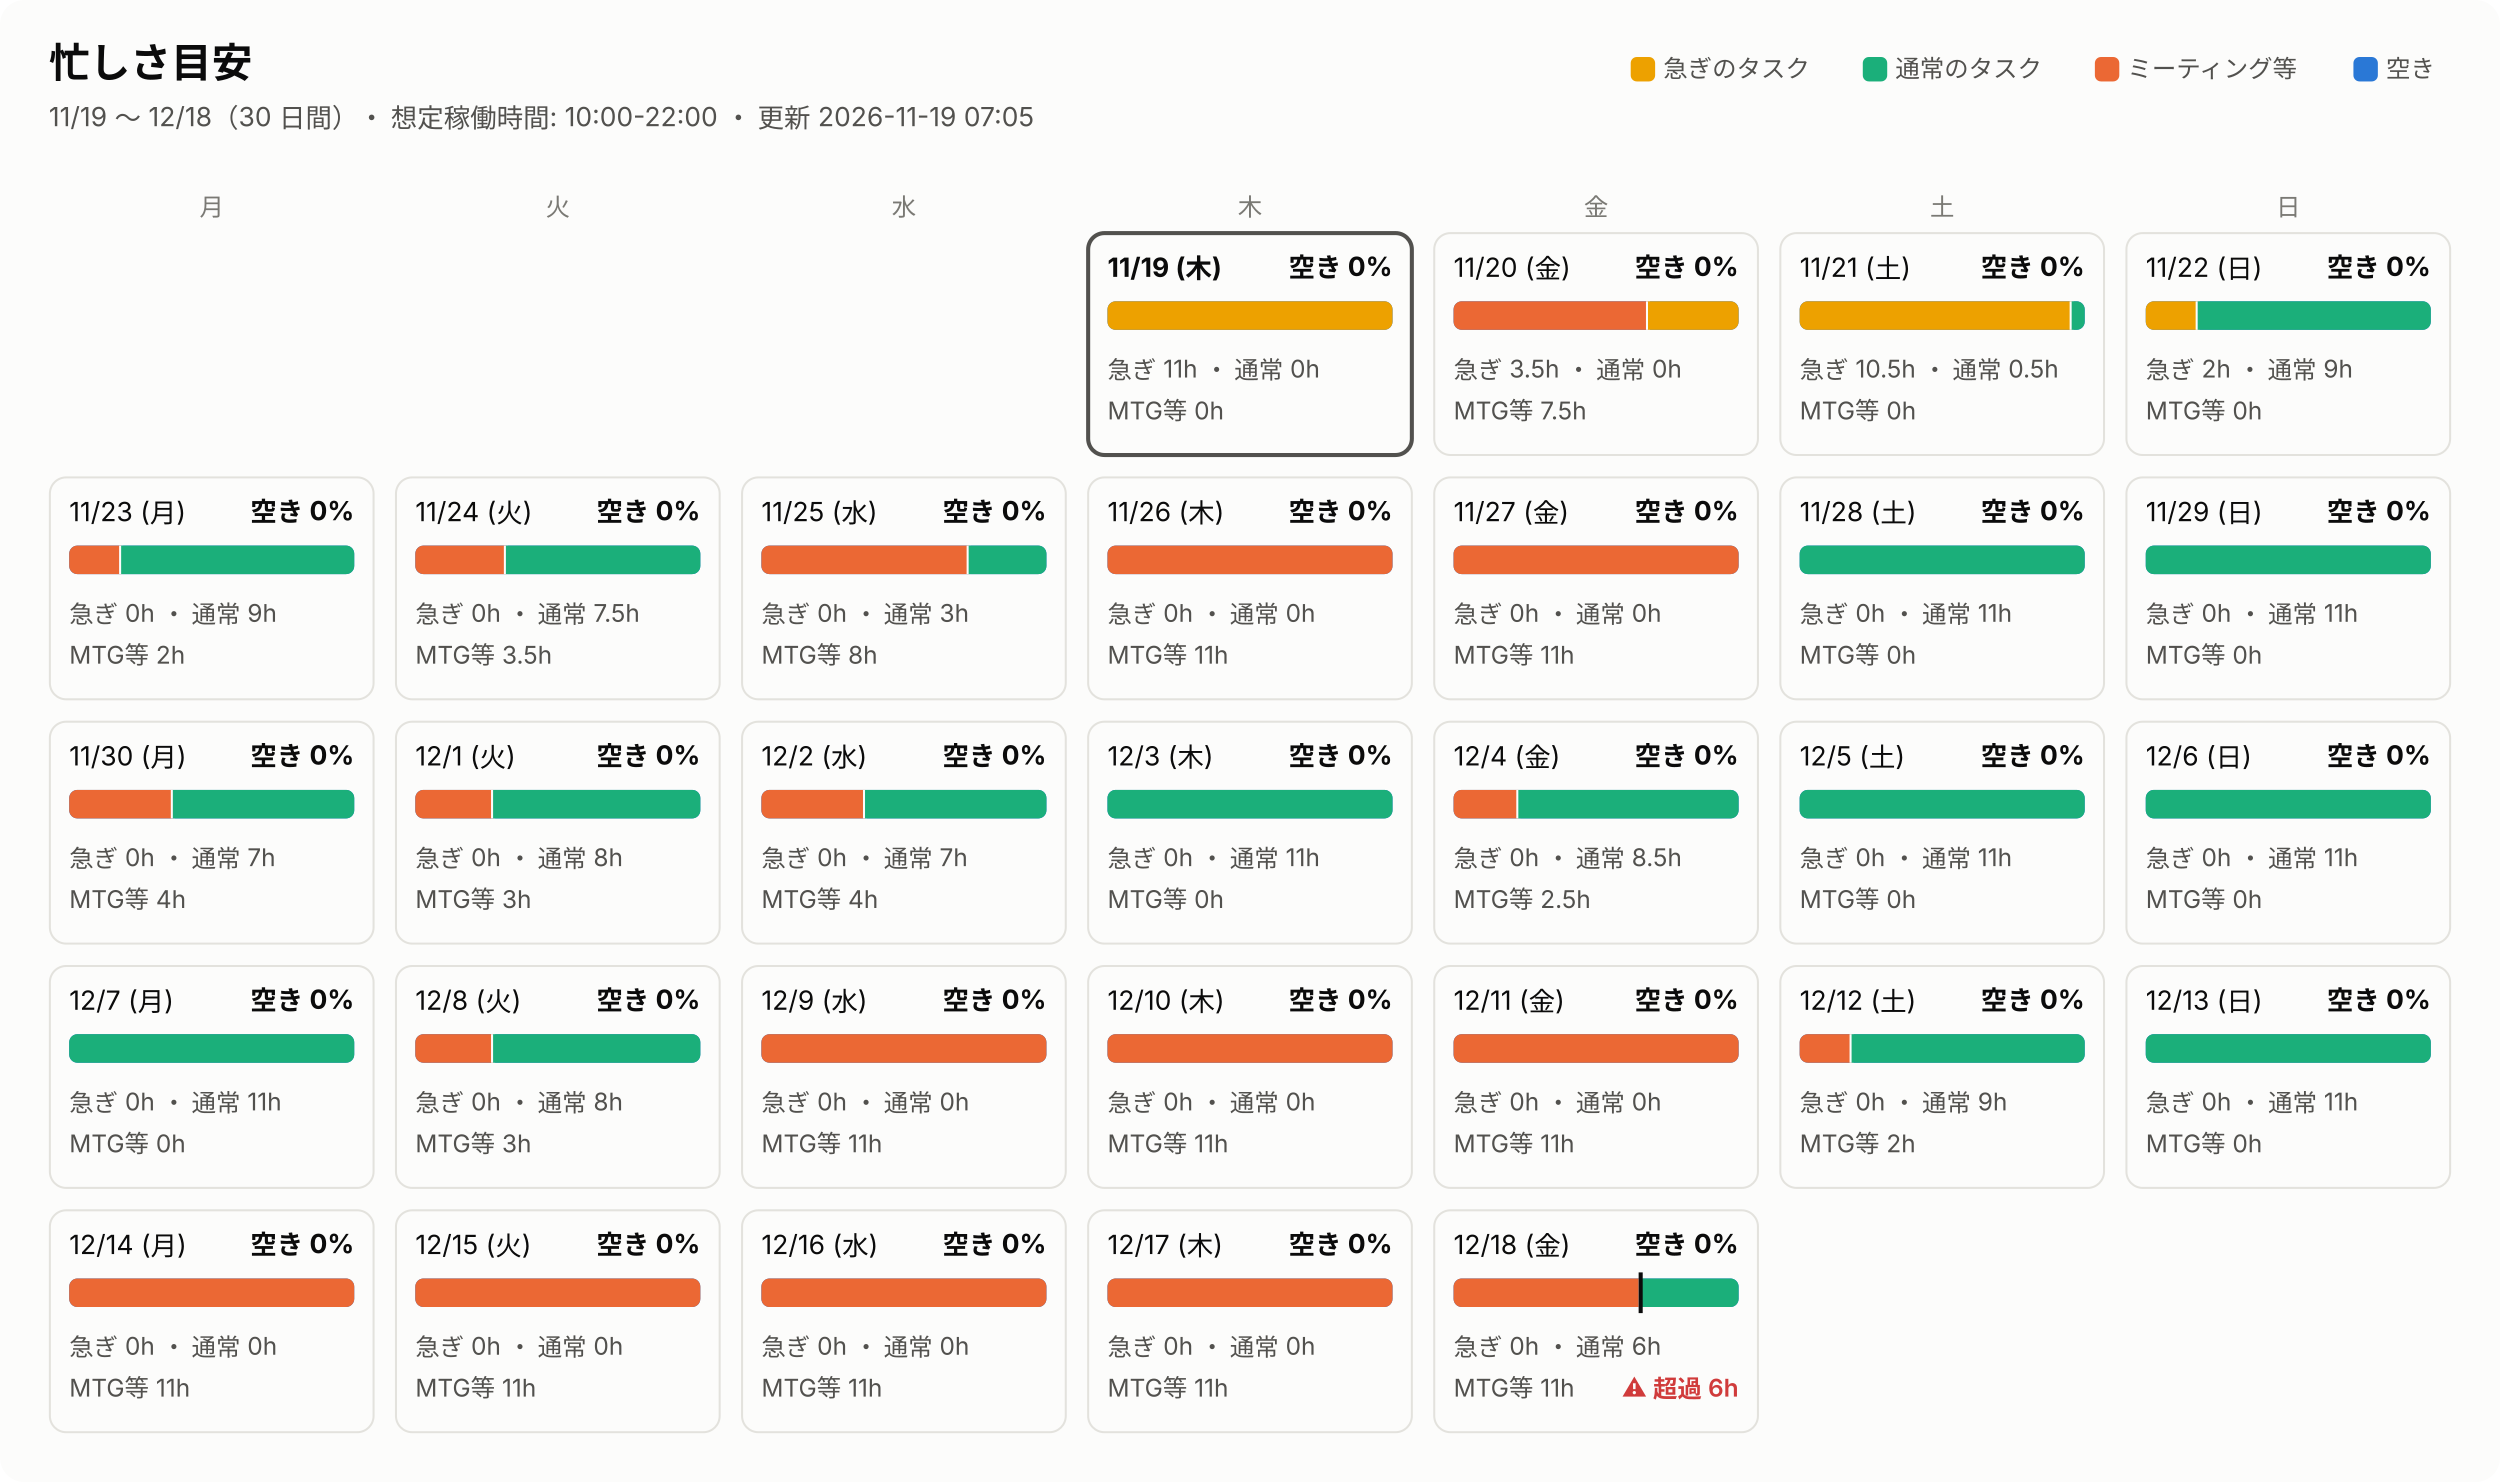
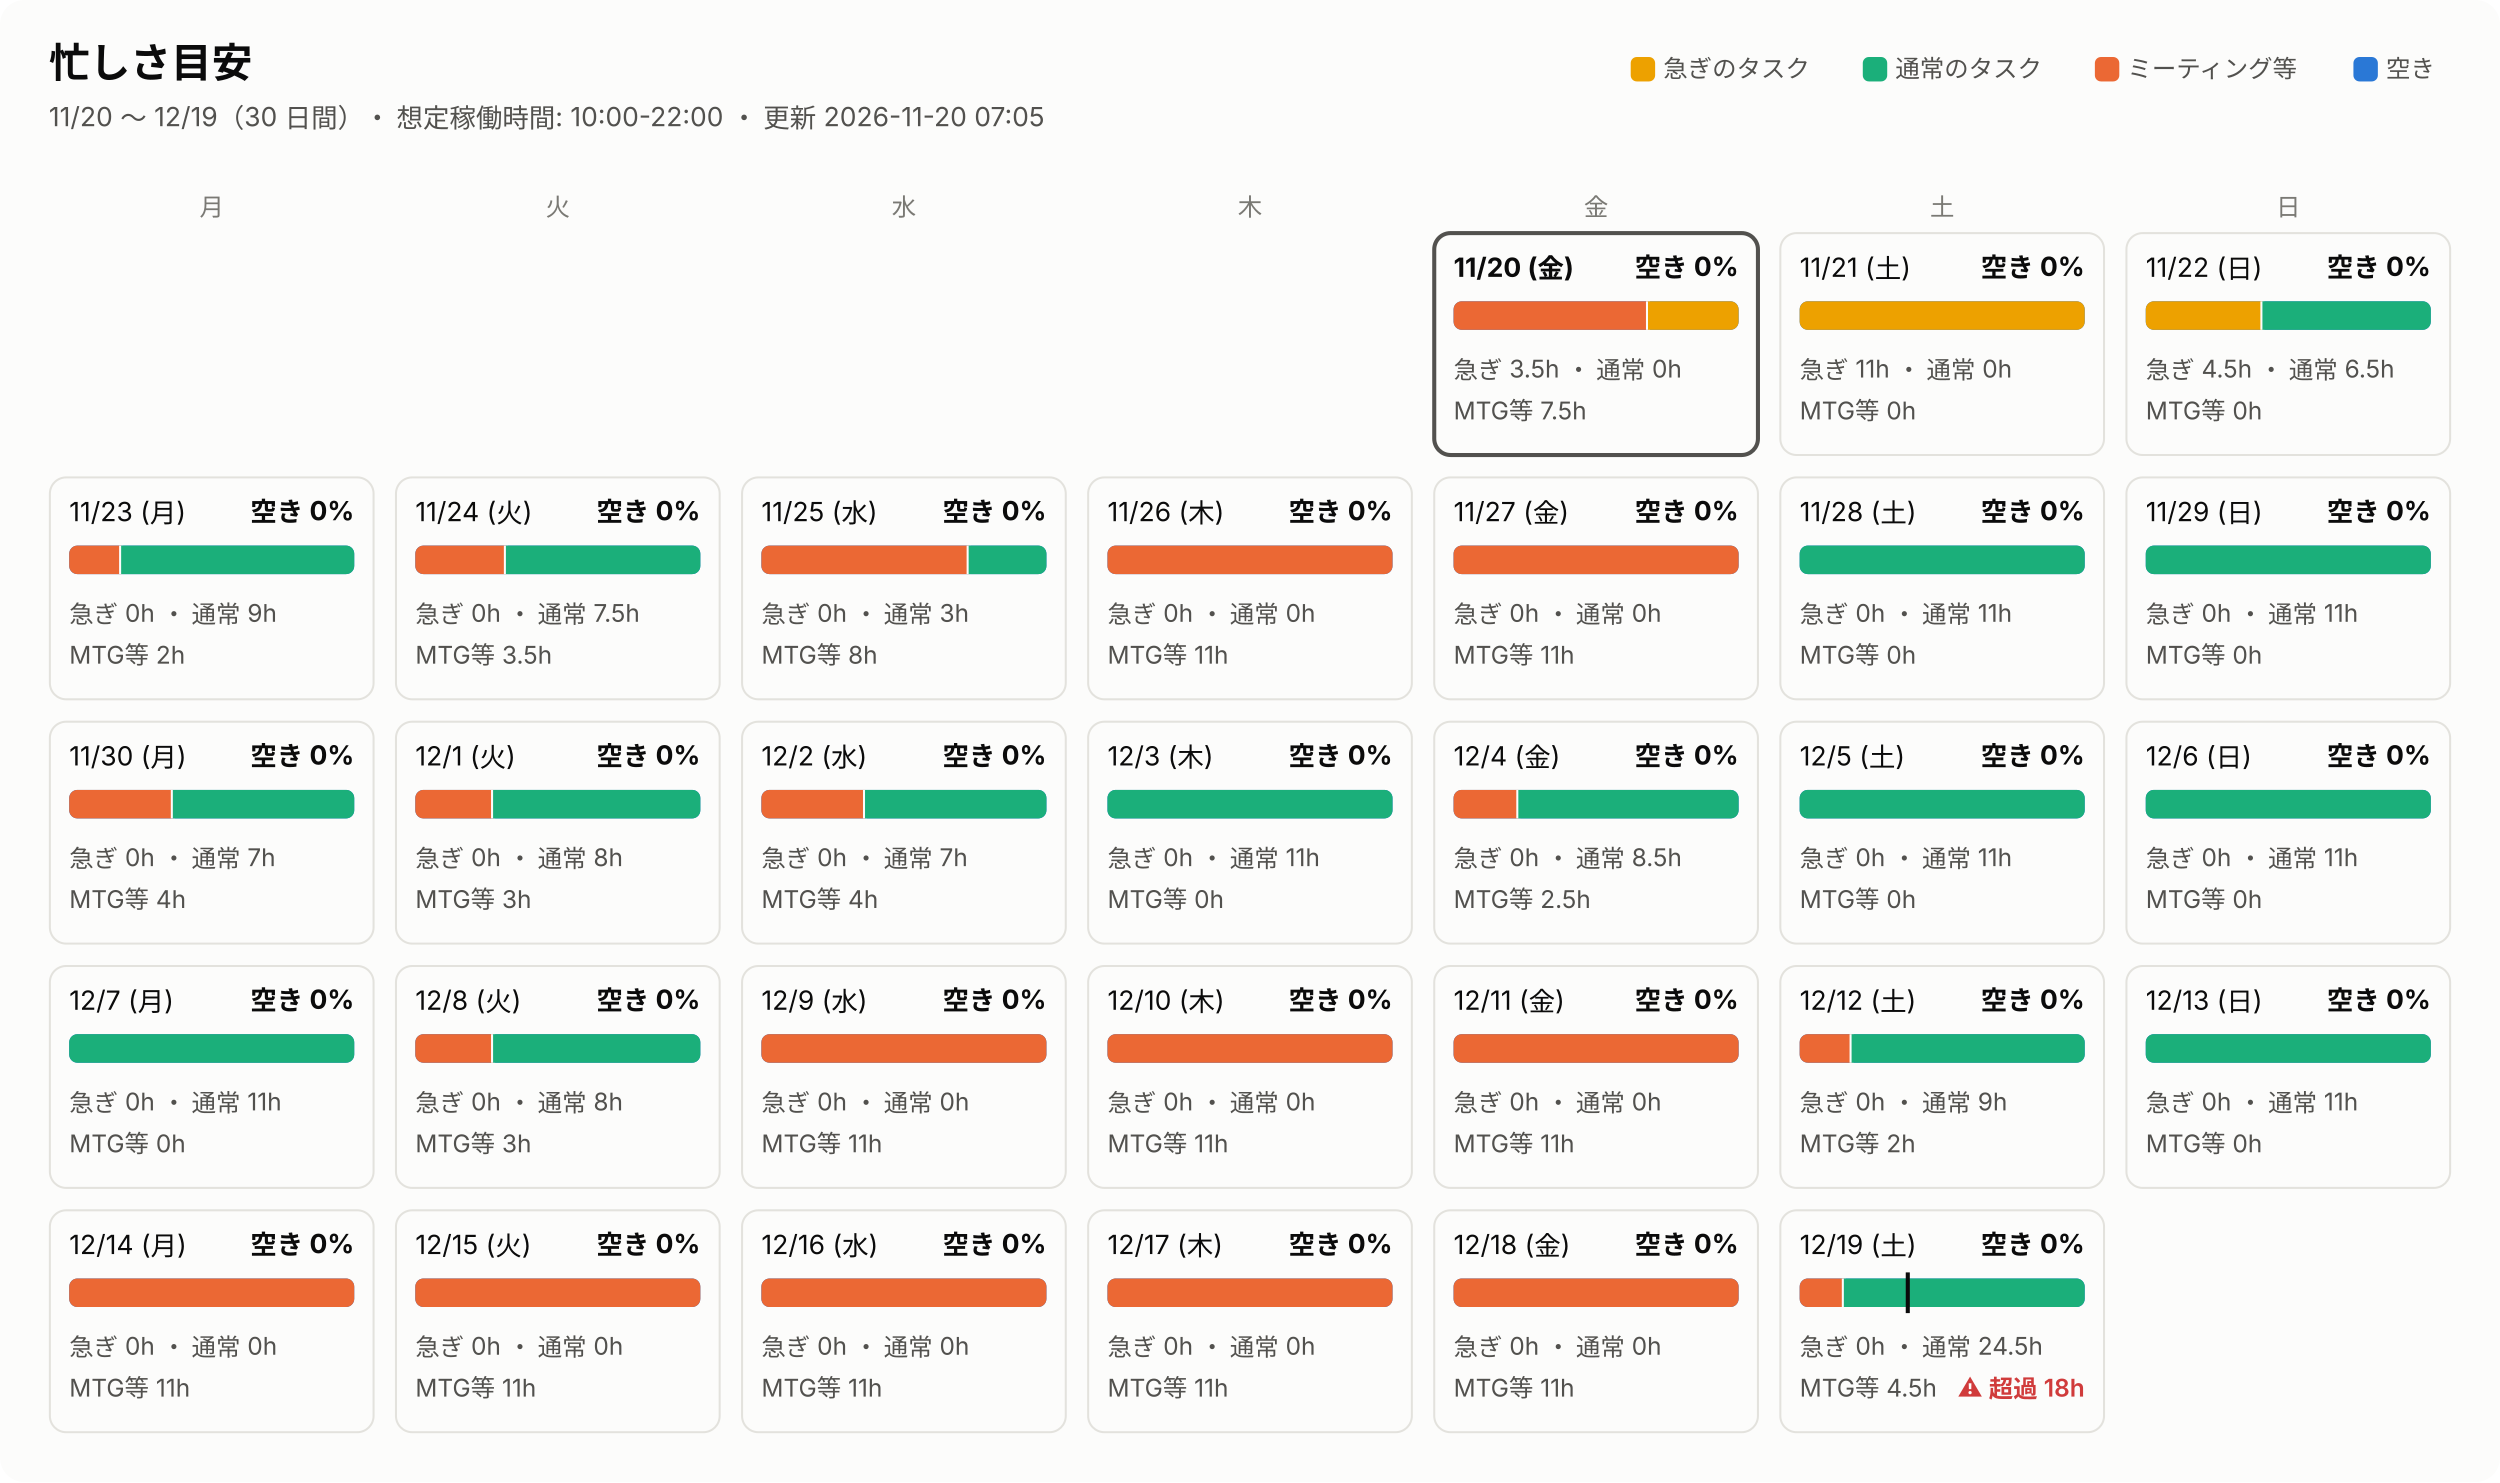
<svg xmlns="http://www.w3.org/2000/svg" viewBox="0 0 1228 728" width="1228" height="728" role="img" aria-label="忙しさ目安" class="viz">
  <style>
    .viz { color-scheme: light dark; }
    .surface { fill: #fcfcfb; }
    .text-1 { fill: #0b0b0b; }
    .text-2 { fill: #52514e; }
    .text-3 { fill: #7a7974; }
    .tasks { fill: #eda100; }
    .flex { fill: #1baf7a; }
    .meetings { fill: #eb6834; }
    .free { fill: #2a78d6; }
    .cell { fill: none; stroke: #e3e2dd; }
    .cell-today { fill: none; stroke: #52514e; }
    .gap { stroke: #fcfcfb; }
    .capmark { stroke: #0b0b0b; }
    .overflow { fill: #d03b3b; }
    text { font-family: -apple-system, BlinkMacSystemFont, "Segoe UI", "Hiragino Sans",
           "Noto Sans JP", "Yu Gothic UI", Meiryo, sans-serif; }
    @media (prefers-color-scheme: dark) {
      .surface { fill: #1a1a19; }
      .text-1 { fill: #f0efec; }
      .text-2 { fill: #c3c2b7; }
      .text-3 { fill: #8f8e87; }
      .tasks { fill: #c98500; }
      .flex { fill: #199e70; }
      .meetings { fill: #d95926; }
      .free { fill: #3987e5; }
      .cell { stroke: #333331; }
      .cell-today { stroke: #c3c2b7; }
      .gap { stroke: #1a1a19; }
      .capmark { stroke: #f0efec; }
      .overflow { fill: #e66767; }
    }
</style>
  <rect class="surface" x="0" y="0" width="1228" height="728" rx="12" />
  <text class="text-1" x="24" y="38" font-size="20" font-weight="700">忙しさ目安</text>
-   <text class="text-2" x="24" y="62" font-size="13">11/19 〜 12/18（30 日間）・ 想定稼働時間: 10:00-22:00 ・ 更新 2026-11-19 07:05</text>
+   <text class="text-2" x="24" y="62" font-size="13">11/20 〜 12/19（30 日間）・ 想定稼働時間: 10:00-22:00 ・ 更新 2026-11-20 07:05</text>
  <rect class="tasks" x="801" y="28" width="12" height="12" rx="3" />
  <text class="text-2" x="817" y="38" font-size="12">急ぎのタスク</text>
  <rect class="flex" x="915" y="28" width="12" height="12" rx="3" />
  <text class="text-2" x="931" y="38" font-size="12">通常のタスク</text>
  <rect class="meetings" x="1029" y="28" width="12" height="12" rx="3" />
  <text class="text-2" x="1045" y="38" font-size="12">ミーティング等</text>
  <rect class="free" x="1156" y="28" width="12" height="12" rx="3" />
  <text class="text-2" x="1172" y="38" font-size="12">空き</text>
  <text class="text-3" x="104.0" y="106" text-anchor="middle" font-size="12">月</text>
  <text class="text-3" x="274.0" y="106" text-anchor="middle" font-size="12">火</text>
  <text class="text-3" x="444.0" y="106" text-anchor="middle" font-size="12">水</text>
  <text class="text-3" x="614.0" y="106" text-anchor="middle" font-size="12">木</text>
  <text class="text-3" x="784.0" y="106" text-anchor="middle" font-size="12">金</text>
  <text class="text-3" x="954.0" y="106" text-anchor="middle" font-size="12">土</text>
  <text class="text-3" x="1124.0" y="106" text-anchor="middle" font-size="12">日</text>
  <g>
-     <rect class="cell-today" stroke-width="2" x="534.5" y="114.5" width="159" height="109" rx="8" />
-     <text class="text-1" x="544" y="136" font-size="13" font-weight="700">11/19 (木)</text>
-     <text class="text-1" x="684" y="136" text-anchor="end" font-size="13" font-weight="700">空き 0%</text>
+     <rect class="cell-today" stroke-width="2" x="704.5" y="114.5" width="159" height="109" rx="8" />
+     <text class="text-1" x="714" y="136" font-size="13" font-weight="700">11/20 (金)</text>
+     <text class="text-1" x="854" y="136" text-anchor="end" font-size="13" font-weight="700">空き 0%</text>
    <clipPath id="c0">
-       <rect x="544.0" y="148" width="140" height="14" rx="4" />
+       <rect x="714.0" y="148" width="140" height="14" rx="4" />
    </clipPath>
    <g clip-path="url(#c0)">
-       <rect class="free" x="544.0" y="148" width="140" height="14" />
-       <rect class="tasks" x="544.0" y="148" width="140.0" height="14" />
-     </g>
-     <text class="text-2" x="544" y="186" font-size="12">急ぎ 11h ・ 通常 0h</text>
-     <text class="text-2" x="544" y="206" font-size="12">MTG等 0h</text>
-   </g>
-   <g>
-     <rect class="cell" stroke-width="1" x="704.5" y="114.5" width="159" height="109" rx="8" />
-     <text class="text-1" x="714" y="136" font-size="13">11/20 (金)</text>
-     <text class="text-1" x="854" y="136" text-anchor="end" font-size="13" font-weight="700">空き 0%</text>
-     <clipPath id="c1">
-       <rect x="714.0" y="148" width="140" height="14" rx="4" />
-     </clipPath>
-     <g clip-path="url(#c1)">
      <rect class="free" x="714.0" y="148" width="140" height="14" />
      <rect class="meetings" x="714.0" y="148" width="95.5" height="14" />
      <line class="gap" stroke-width="2" x1="809.5" y1="148" x2="809.5" y2="162" />
      <rect class="tasks" x="809.5" y="148" width="44.5" height="14" />
    </g>
    <text class="text-2" x="714" y="186" font-size="12">急ぎ 3.5h ・ 通常 0h</text>
    <text class="text-2" x="714" y="206" font-size="12">MTG等 7.5h</text>
  </g>
  <g>
    <rect class="cell" stroke-width="1" x="874.5" y="114.5" width="159" height="109" rx="8" />
    <text class="text-1" x="884" y="136" font-size="13">11/21 (土)</text>
    <text class="text-1" x="1024" y="136" text-anchor="end" font-size="13" font-weight="700">空き 0%</text>
-     <clipPath id="c2">
+     <clipPath id="c1">
      <rect x="884.0" y="148" width="140" height="14" rx="4" />
    </clipPath>
-     <g clip-path="url(#c2)">
+     <g clip-path="url(#c1)">
      <rect class="free" x="884.0" y="148" width="140" height="14" />
-       <rect class="tasks" x="884.0" y="148" width="133.6" height="14" />
-       <line class="gap" stroke-width="2" x1="1017.6" y1="148" x2="1017.6" y2="162" />
-       <rect class="flex" x="1017.6" y="148" width="6.4" height="14" />
-     </g>
-     <text class="text-2" x="884" y="186" font-size="12">急ぎ 10.5h ・ 通常 0.5h</text>
+       <rect class="tasks" x="884.0" y="148" width="140.0" height="14" />
+     </g>
+     <text class="text-2" x="884" y="186" font-size="12">急ぎ 11h ・ 通常 0h</text>
    <text class="text-2" x="884" y="206" font-size="12">MTG等 0h</text>
  </g>
  <g>
    <rect class="cell" stroke-width="1" x="1044.5" y="114.5" width="159" height="109" rx="8" />
    <text class="text-1" x="1054" y="136" font-size="13">11/22 (日)</text>
    <text class="text-1" x="1194" y="136" text-anchor="end" font-size="13" font-weight="700">空き 0%</text>
-     <clipPath id="c3">
+     <clipPath id="c2">
      <rect x="1054.0" y="148" width="140" height="14" rx="4" />
    </clipPath>
-     <g clip-path="url(#c3)">
+     <g clip-path="url(#c2)">
      <rect class="free" x="1054.0" y="148" width="140" height="14" />
-       <rect class="tasks" x="1054.0" y="148" width="25.5" height="14" />
-       <line class="gap" stroke-width="2" x1="1079.5" y1="148" x2="1079.5" y2="162" />
-       <rect class="flex" x="1079.5" y="148" width="114.5" height="14" />
-     </g>
-     <text class="text-2" x="1054" y="186" font-size="12">急ぎ 2h ・ 通常 9h</text>
+       <rect class="tasks" x="1054.0" y="148" width="57.3" height="14" />
+       <line class="gap" stroke-width="2" x1="1111.3" y1="148" x2="1111.3" y2="162" />
+       <rect class="flex" x="1111.3" y="148" width="82.7" height="14" />
+     </g>
+     <text class="text-2" x="1054" y="186" font-size="12">急ぎ 4.5h ・ 通常 6.5h</text>
    <text class="text-2" x="1054" y="206" font-size="12">MTG等 0h</text>
  </g>
  <g>
    <rect class="cell" stroke-width="1" x="24.5" y="234.5" width="159" height="109" rx="8" />
    <text class="text-1" x="34" y="256" font-size="13">11/23 (月)</text>
    <text class="text-1" x="174" y="256" text-anchor="end" font-size="13" font-weight="700">空き 0%</text>
-     <clipPath id="c4">
+     <clipPath id="c3">
      <rect x="34.0" y="268" width="140" height="14" rx="4" />
    </clipPath>
-     <g clip-path="url(#c4)">
+     <g clip-path="url(#c3)">
      <rect class="free" x="34.0" y="268" width="140" height="14" />
      <rect class="meetings" x="34.0" y="268" width="25.5" height="14" />
      <line class="gap" stroke-width="2" x1="59.5" y1="268" x2="59.5" y2="282" />
      <rect class="flex" x="59.5" y="268" width="114.5" height="14" />
    </g>
    <text class="text-2" x="34" y="306" font-size="12">急ぎ 0h ・ 通常 9h</text>
    <text class="text-2" x="34" y="326" font-size="12">MTG等 2h</text>
  </g>
  <g>
    <rect class="cell" stroke-width="1" x="194.5" y="234.5" width="159" height="109" rx="8" />
    <text class="text-1" x="204" y="256" font-size="13">11/24 (火)</text>
    <text class="text-1" x="344" y="256" text-anchor="end" font-size="13" font-weight="700">空き 0%</text>
-     <clipPath id="c5">
+     <clipPath id="c4">
      <rect x="204.0" y="268" width="140" height="14" rx="4" />
    </clipPath>
-     <g clip-path="url(#c5)">
+     <g clip-path="url(#c4)">
      <rect class="free" x="204.0" y="268" width="140" height="14" />
      <rect class="meetings" x="204.0" y="268" width="44.5" height="14" />
      <line class="gap" stroke-width="2" x1="248.5" y1="268" x2="248.5" y2="282" />
      <rect class="flex" x="248.5" y="268" width="95.5" height="14" />
    </g>
    <text class="text-2" x="204" y="306" font-size="12">急ぎ 0h ・ 通常 7.5h</text>
    <text class="text-2" x="204" y="326" font-size="12">MTG等 3.5h</text>
  </g>
  <g>
    <rect class="cell" stroke-width="1" x="364.5" y="234.5" width="159" height="109" rx="8" />
    <text class="text-1" x="374" y="256" font-size="13">11/25 (水)</text>
    <text class="text-1" x="514" y="256" text-anchor="end" font-size="13" font-weight="700">空き 0%</text>
-     <clipPath id="c6">
+     <clipPath id="c5">
      <rect x="374.0" y="268" width="140" height="14" rx="4" />
    </clipPath>
-     <g clip-path="url(#c6)">
+     <g clip-path="url(#c5)">
      <rect class="free" x="374.0" y="268" width="140" height="14" />
      <rect class="meetings" x="374.0" y="268" width="101.8" height="14" />
      <line class="gap" stroke-width="2" x1="475.8" y1="268" x2="475.8" y2="282" />
      <rect class="flex" x="475.8" y="268" width="38.2" height="14" />
    </g>
    <text class="text-2" x="374" y="306" font-size="12">急ぎ 0h ・ 通常 3h</text>
    <text class="text-2" x="374" y="326" font-size="12">MTG等 8h</text>
  </g>
  <g>
    <rect class="cell" stroke-width="1" x="534.5" y="234.5" width="159" height="109" rx="8" />
    <text class="text-1" x="544" y="256" font-size="13">11/26 (木)</text>
    <text class="text-1" x="684" y="256" text-anchor="end" font-size="13" font-weight="700">空き 0%</text>
-     <clipPath id="c7">
+     <clipPath id="c6">
      <rect x="544.0" y="268" width="140" height="14" rx="4" />
    </clipPath>
-     <g clip-path="url(#c7)">
+     <g clip-path="url(#c6)">
      <rect class="free" x="544.0" y="268" width="140" height="14" />
      <rect class="meetings" x="544.0" y="268" width="140.0" height="14" />
    </g>
    <text class="text-2" x="544" y="306" font-size="12">急ぎ 0h ・ 通常 0h</text>
    <text class="text-2" x="544" y="326" font-size="12">MTG等 11h</text>
  </g>
  <g>
    <rect class="cell" stroke-width="1" x="704.5" y="234.5" width="159" height="109" rx="8" />
    <text class="text-1" x="714" y="256" font-size="13">11/27 (金)</text>
    <text class="text-1" x="854" y="256" text-anchor="end" font-size="13" font-weight="700">空き 0%</text>
-     <clipPath id="c8">
+     <clipPath id="c7">
      <rect x="714.0" y="268" width="140" height="14" rx="4" />
    </clipPath>
-     <g clip-path="url(#c8)">
+     <g clip-path="url(#c7)">
      <rect class="free" x="714.0" y="268" width="140" height="14" />
      <rect class="meetings" x="714.0" y="268" width="140.0" height="14" />
    </g>
    <text class="text-2" x="714" y="306" font-size="12">急ぎ 0h ・ 通常 0h</text>
    <text class="text-2" x="714" y="326" font-size="12">MTG等 11h</text>
  </g>
  <g>
    <rect class="cell" stroke-width="1" x="874.5" y="234.5" width="159" height="109" rx="8" />
    <text class="text-1" x="884" y="256" font-size="13">11/28 (土)</text>
    <text class="text-1" x="1024" y="256" text-anchor="end" font-size="13" font-weight="700">空き 0%</text>
-     <clipPath id="c9">
+     <clipPath id="c8">
      <rect x="884.0" y="268" width="140" height="14" rx="4" />
    </clipPath>
-     <g clip-path="url(#c9)">
+     <g clip-path="url(#c8)">
      <rect class="free" x="884.0" y="268" width="140" height="14" />
      <rect class="flex" x="884.0" y="268" width="140.0" height="14" />
    </g>
    <text class="text-2" x="884" y="306" font-size="12">急ぎ 0h ・ 通常 11h</text>
    <text class="text-2" x="884" y="326" font-size="12">MTG等 0h</text>
  </g>
  <g>
    <rect class="cell" stroke-width="1" x="1044.5" y="234.5" width="159" height="109" rx="8" />
    <text class="text-1" x="1054" y="256" font-size="13">11/29 (日)</text>
    <text class="text-1" x="1194" y="256" text-anchor="end" font-size="13" font-weight="700">空き 0%</text>
-     <clipPath id="c10">
+     <clipPath id="c9">
      <rect x="1054.0" y="268" width="140" height="14" rx="4" />
    </clipPath>
-     <g clip-path="url(#c10)">
+     <g clip-path="url(#c9)">
      <rect class="free" x="1054.0" y="268" width="140" height="14" />
      <rect class="flex" x="1054.0" y="268" width="140.0" height="14" />
    </g>
    <text class="text-2" x="1054" y="306" font-size="12">急ぎ 0h ・ 通常 11h</text>
    <text class="text-2" x="1054" y="326" font-size="12">MTG等 0h</text>
  </g>
  <g>
    <rect class="cell" stroke-width="1" x="24.5" y="354.5" width="159" height="109" rx="8" />
    <text class="text-1" x="34" y="376" font-size="13">11/30 (月)</text>
    <text class="text-1" x="174" y="376" text-anchor="end" font-size="13" font-weight="700">空き 0%</text>
-     <clipPath id="c11">
+     <clipPath id="c10">
      <rect x="34.0" y="388" width="140" height="14" rx="4" />
    </clipPath>
-     <g clip-path="url(#c11)">
+     <g clip-path="url(#c10)">
      <rect class="free" x="34.0" y="388" width="140" height="14" />
      <rect class="meetings" x="34.0" y="388" width="50.9" height="14" />
      <line class="gap" stroke-width="2" x1="84.9" y1="388" x2="84.9" y2="402" />
      <rect class="flex" x="84.9" y="388" width="89.1" height="14" />
    </g>
    <text class="text-2" x="34" y="426" font-size="12">急ぎ 0h ・ 通常 7h</text>
    <text class="text-2" x="34" y="446" font-size="12">MTG等 4h</text>
  </g>
  <g>
    <rect class="cell" stroke-width="1" x="194.5" y="354.5" width="159" height="109" rx="8" />
    <text class="text-1" x="204" y="376" font-size="13">12/1 (火)</text>
    <text class="text-1" x="344" y="376" text-anchor="end" font-size="13" font-weight="700">空き 0%</text>
-     <clipPath id="c12">
+     <clipPath id="c11">
      <rect x="204.0" y="388" width="140" height="14" rx="4" />
    </clipPath>
-     <g clip-path="url(#c12)">
+     <g clip-path="url(#c11)">
      <rect class="free" x="204.0" y="388" width="140" height="14" />
      <rect class="meetings" x="204.0" y="388" width="38.2" height="14" />
      <line class="gap" stroke-width="2" x1="242.2" y1="388" x2="242.2" y2="402" />
      <rect class="flex" x="242.2" y="388" width="101.8" height="14" />
    </g>
    <text class="text-2" x="204" y="426" font-size="12">急ぎ 0h ・ 通常 8h</text>
    <text class="text-2" x="204" y="446" font-size="12">MTG等 3h</text>
  </g>
  <g>
    <rect class="cell" stroke-width="1" x="364.5" y="354.5" width="159" height="109" rx="8" />
    <text class="text-1" x="374" y="376" font-size="13">12/2 (水)</text>
    <text class="text-1" x="514" y="376" text-anchor="end" font-size="13" font-weight="700">空き 0%</text>
-     <clipPath id="c13">
+     <clipPath id="c12">
      <rect x="374.0" y="388" width="140" height="14" rx="4" />
    </clipPath>
-     <g clip-path="url(#c13)">
+     <g clip-path="url(#c12)">
      <rect class="free" x="374.0" y="388" width="140" height="14" />
      <rect class="meetings" x="374.0" y="388" width="50.9" height="14" />
      <line class="gap" stroke-width="2" x1="424.9" y1="388" x2="424.9" y2="402" />
      <rect class="flex" x="424.9" y="388" width="89.1" height="14" />
    </g>
    <text class="text-2" x="374" y="426" font-size="12">急ぎ 0h ・ 通常 7h</text>
    <text class="text-2" x="374" y="446" font-size="12">MTG等 4h</text>
  </g>
  <g>
    <rect class="cell" stroke-width="1" x="534.5" y="354.5" width="159" height="109" rx="8" />
    <text class="text-1" x="544" y="376" font-size="13">12/3 (木)</text>
    <text class="text-1" x="684" y="376" text-anchor="end" font-size="13" font-weight="700">空き 0%</text>
-     <clipPath id="c14">
+     <clipPath id="c13">
      <rect x="544.0" y="388" width="140" height="14" rx="4" />
    </clipPath>
-     <g clip-path="url(#c14)">
+     <g clip-path="url(#c13)">
      <rect class="free" x="544.0" y="388" width="140" height="14" />
      <rect class="flex" x="544.0" y="388" width="140.0" height="14" />
    </g>
    <text class="text-2" x="544" y="426" font-size="12">急ぎ 0h ・ 通常 11h</text>
    <text class="text-2" x="544" y="446" font-size="12">MTG等 0h</text>
  </g>
  <g>
    <rect class="cell" stroke-width="1" x="704.5" y="354.5" width="159" height="109" rx="8" />
    <text class="text-1" x="714" y="376" font-size="13">12/4 (金)</text>
    <text class="text-1" x="854" y="376" text-anchor="end" font-size="13" font-weight="700">空き 0%</text>
-     <clipPath id="c15">
+     <clipPath id="c14">
      <rect x="714.0" y="388" width="140" height="14" rx="4" />
    </clipPath>
-     <g clip-path="url(#c15)">
+     <g clip-path="url(#c14)">
      <rect class="free" x="714.0" y="388" width="140" height="14" />
      <rect class="meetings" x="714.0" y="388" width="31.8" height="14" />
      <line class="gap" stroke-width="2" x1="745.8" y1="388" x2="745.8" y2="402" />
      <rect class="flex" x="745.8" y="388" width="108.2" height="14" />
    </g>
    <text class="text-2" x="714" y="426" font-size="12">急ぎ 0h ・ 通常 8.5h</text>
    <text class="text-2" x="714" y="446" font-size="12">MTG等 2.5h</text>
  </g>
  <g>
    <rect class="cell" stroke-width="1" x="874.5" y="354.5" width="159" height="109" rx="8" />
    <text class="text-1" x="884" y="376" font-size="13">12/5 (土)</text>
    <text class="text-1" x="1024" y="376" text-anchor="end" font-size="13" font-weight="700">空き 0%</text>
-     <clipPath id="c16">
+     <clipPath id="c15">
      <rect x="884.0" y="388" width="140" height="14" rx="4" />
    </clipPath>
-     <g clip-path="url(#c16)">
+     <g clip-path="url(#c15)">
      <rect class="free" x="884.0" y="388" width="140" height="14" />
      <rect class="flex" x="884.0" y="388" width="140.0" height="14" />
    </g>
    <text class="text-2" x="884" y="426" font-size="12">急ぎ 0h ・ 通常 11h</text>
    <text class="text-2" x="884" y="446" font-size="12">MTG等 0h</text>
  </g>
  <g>
    <rect class="cell" stroke-width="1" x="1044.5" y="354.5" width="159" height="109" rx="8" />
    <text class="text-1" x="1054" y="376" font-size="13">12/6 (日)</text>
    <text class="text-1" x="1194" y="376" text-anchor="end" font-size="13" font-weight="700">空き 0%</text>
-     <clipPath id="c17">
+     <clipPath id="c16">
      <rect x="1054.0" y="388" width="140" height="14" rx="4" />
    </clipPath>
-     <g clip-path="url(#c17)">
+     <g clip-path="url(#c16)">
      <rect class="free" x="1054.0" y="388" width="140" height="14" />
      <rect class="flex" x="1054.0" y="388" width="140.0" height="14" />
    </g>
    <text class="text-2" x="1054" y="426" font-size="12">急ぎ 0h ・ 通常 11h</text>
    <text class="text-2" x="1054" y="446" font-size="12">MTG等 0h</text>
  </g>
  <g>
    <rect class="cell" stroke-width="1" x="24.5" y="474.5" width="159" height="109" rx="8" />
    <text class="text-1" x="34" y="496" font-size="13">12/7 (月)</text>
    <text class="text-1" x="174" y="496" text-anchor="end" font-size="13" font-weight="700">空き 0%</text>
-     <clipPath id="c18">
+     <clipPath id="c17">
      <rect x="34.0" y="508" width="140" height="14" rx="4" />
    </clipPath>
-     <g clip-path="url(#c18)">
+     <g clip-path="url(#c17)">
      <rect class="free" x="34.0" y="508" width="140" height="14" />
      <rect class="flex" x="34.0" y="508" width="140.0" height="14" />
    </g>
    <text class="text-2" x="34" y="546" font-size="12">急ぎ 0h ・ 通常 11h</text>
    <text class="text-2" x="34" y="566" font-size="12">MTG等 0h</text>
  </g>
  <g>
    <rect class="cell" stroke-width="1" x="194.5" y="474.5" width="159" height="109" rx="8" />
    <text class="text-1" x="204" y="496" font-size="13">12/8 (火)</text>
    <text class="text-1" x="344" y="496" text-anchor="end" font-size="13" font-weight="700">空き 0%</text>
-     <clipPath id="c19">
+     <clipPath id="c18">
      <rect x="204.0" y="508" width="140" height="14" rx="4" />
    </clipPath>
-     <g clip-path="url(#c19)">
+     <g clip-path="url(#c18)">
      <rect class="free" x="204.0" y="508" width="140" height="14" />
      <rect class="meetings" x="204.0" y="508" width="38.2" height="14" />
      <line class="gap" stroke-width="2" x1="242.2" y1="508" x2="242.2" y2="522" />
      <rect class="flex" x="242.2" y="508" width="101.8" height="14" />
    </g>
    <text class="text-2" x="204" y="546" font-size="12">急ぎ 0h ・ 通常 8h</text>
    <text class="text-2" x="204" y="566" font-size="12">MTG等 3h</text>
  </g>
  <g>
    <rect class="cell" stroke-width="1" x="364.5" y="474.5" width="159" height="109" rx="8" />
    <text class="text-1" x="374" y="496" font-size="13">12/9 (水)</text>
    <text class="text-1" x="514" y="496" text-anchor="end" font-size="13" font-weight="700">空き 0%</text>
-     <clipPath id="c20">
+     <clipPath id="c19">
      <rect x="374.0" y="508" width="140" height="14" rx="4" />
    </clipPath>
-     <g clip-path="url(#c20)">
+     <g clip-path="url(#c19)">
      <rect class="free" x="374.0" y="508" width="140" height="14" />
      <rect class="meetings" x="374.0" y="508" width="140.0" height="14" />
    </g>
    <text class="text-2" x="374" y="546" font-size="12">急ぎ 0h ・ 通常 0h</text>
    <text class="text-2" x="374" y="566" font-size="12">MTG等 11h</text>
  </g>
  <g>
    <rect class="cell" stroke-width="1" x="534.5" y="474.5" width="159" height="109" rx="8" />
    <text class="text-1" x="544" y="496" font-size="13">12/10 (木)</text>
    <text class="text-1" x="684" y="496" text-anchor="end" font-size="13" font-weight="700">空き 0%</text>
-     <clipPath id="c21">
+     <clipPath id="c20">
      <rect x="544.0" y="508" width="140" height="14" rx="4" />
    </clipPath>
-     <g clip-path="url(#c21)">
+     <g clip-path="url(#c20)">
      <rect class="free" x="544.0" y="508" width="140" height="14" />
      <rect class="meetings" x="544.0" y="508" width="140.0" height="14" />
    </g>
    <text class="text-2" x="544" y="546" font-size="12">急ぎ 0h ・ 通常 0h</text>
    <text class="text-2" x="544" y="566" font-size="12">MTG等 11h</text>
  </g>
  <g>
    <rect class="cell" stroke-width="1" x="704.5" y="474.5" width="159" height="109" rx="8" />
    <text class="text-1" x="714" y="496" font-size="13">12/11 (金)</text>
    <text class="text-1" x="854" y="496" text-anchor="end" font-size="13" font-weight="700">空き 0%</text>
-     <clipPath id="c22">
+     <clipPath id="c21">
      <rect x="714.0" y="508" width="140" height="14" rx="4" />
    </clipPath>
-     <g clip-path="url(#c22)">
+     <g clip-path="url(#c21)">
      <rect class="free" x="714.0" y="508" width="140" height="14" />
      <rect class="meetings" x="714.0" y="508" width="140.0" height="14" />
    </g>
    <text class="text-2" x="714" y="546" font-size="12">急ぎ 0h ・ 通常 0h</text>
    <text class="text-2" x="714" y="566" font-size="12">MTG等 11h</text>
  </g>
  <g>
    <rect class="cell" stroke-width="1" x="874.5" y="474.5" width="159" height="109" rx="8" />
    <text class="text-1" x="884" y="496" font-size="13">12/12 (土)</text>
    <text class="text-1" x="1024" y="496" text-anchor="end" font-size="13" font-weight="700">空き 0%</text>
-     <clipPath id="c23">
+     <clipPath id="c22">
      <rect x="884.0" y="508" width="140" height="14" rx="4" />
    </clipPath>
-     <g clip-path="url(#c23)">
+     <g clip-path="url(#c22)">
      <rect class="free" x="884.0" y="508" width="140" height="14" />
      <rect class="meetings" x="884.0" y="508" width="25.5" height="14" />
      <line class="gap" stroke-width="2" x1="909.5" y1="508" x2="909.5" y2="522" />
      <rect class="flex" x="909.5" y="508" width="114.5" height="14" />
    </g>
    <text class="text-2" x="884" y="546" font-size="12">急ぎ 0h ・ 通常 9h</text>
    <text class="text-2" x="884" y="566" font-size="12">MTG等 2h</text>
  </g>
  <g>
    <rect class="cell" stroke-width="1" x="1044.5" y="474.5" width="159" height="109" rx="8" />
    <text class="text-1" x="1054" y="496" font-size="13">12/13 (日)</text>
    <text class="text-1" x="1194" y="496" text-anchor="end" font-size="13" font-weight="700">空き 0%</text>
-     <clipPath id="c24">
+     <clipPath id="c23">
      <rect x="1054.0" y="508" width="140" height="14" rx="4" />
    </clipPath>
-     <g clip-path="url(#c24)">
+     <g clip-path="url(#c23)">
      <rect class="free" x="1054.0" y="508" width="140" height="14" />
      <rect class="flex" x="1054.0" y="508" width="140.0" height="14" />
    </g>
    <text class="text-2" x="1054" y="546" font-size="12">急ぎ 0h ・ 通常 11h</text>
    <text class="text-2" x="1054" y="566" font-size="12">MTG等 0h</text>
  </g>
  <g>
    <rect class="cell" stroke-width="1" x="24.5" y="594.5" width="159" height="109" rx="8" />
    <text class="text-1" x="34" y="616" font-size="13">12/14 (月)</text>
    <text class="text-1" x="174" y="616" text-anchor="end" font-size="13" font-weight="700">空き 0%</text>
-     <clipPath id="c25">
+     <clipPath id="c24">
      <rect x="34.0" y="628" width="140" height="14" rx="4" />
    </clipPath>
-     <g clip-path="url(#c25)">
+     <g clip-path="url(#c24)">
      <rect class="free" x="34.0" y="628" width="140" height="14" />
      <rect class="meetings" x="34.0" y="628" width="140.0" height="14" />
    </g>
    <text class="text-2" x="34" y="666" font-size="12">急ぎ 0h ・ 通常 0h</text>
    <text class="text-2" x="34" y="686" font-size="12">MTG等 11h</text>
  </g>
  <g>
    <rect class="cell" stroke-width="1" x="194.5" y="594.5" width="159" height="109" rx="8" />
    <text class="text-1" x="204" y="616" font-size="13">12/15 (火)</text>
    <text class="text-1" x="344" y="616" text-anchor="end" font-size="13" font-weight="700">空き 0%</text>
-     <clipPath id="c26">
+     <clipPath id="c25">
      <rect x="204.0" y="628" width="140" height="14" rx="4" />
    </clipPath>
-     <g clip-path="url(#c26)">
+     <g clip-path="url(#c25)">
      <rect class="free" x="204.0" y="628" width="140" height="14" />
      <rect class="meetings" x="204.0" y="628" width="140.0" height="14" />
    </g>
    <text class="text-2" x="204" y="666" font-size="12">急ぎ 0h ・ 通常 0h</text>
    <text class="text-2" x="204" y="686" font-size="12">MTG等 11h</text>
  </g>
  <g>
    <rect class="cell" stroke-width="1" x="364.5" y="594.5" width="159" height="109" rx="8" />
    <text class="text-1" x="374" y="616" font-size="13">12/16 (水)</text>
    <text class="text-1" x="514" y="616" text-anchor="end" font-size="13" font-weight="700">空き 0%</text>
-     <clipPath id="c27">
+     <clipPath id="c26">
      <rect x="374.0" y="628" width="140" height="14" rx="4" />
    </clipPath>
-     <g clip-path="url(#c27)">
+     <g clip-path="url(#c26)">
      <rect class="free" x="374.0" y="628" width="140" height="14" />
      <rect class="meetings" x="374.0" y="628" width="140.0" height="14" />
    </g>
    <text class="text-2" x="374" y="666" font-size="12">急ぎ 0h ・ 通常 0h</text>
    <text class="text-2" x="374" y="686" font-size="12">MTG等 11h</text>
  </g>
  <g>
    <rect class="cell" stroke-width="1" x="534.5" y="594.5" width="159" height="109" rx="8" />
    <text class="text-1" x="544" y="616" font-size="13">12/17 (木)</text>
    <text class="text-1" x="684" y="616" text-anchor="end" font-size="13" font-weight="700">空き 0%</text>
-     <clipPath id="c28">
+     <clipPath id="c27">
      <rect x="544.0" y="628" width="140" height="14" rx="4" />
    </clipPath>
-     <g clip-path="url(#c28)">
+     <g clip-path="url(#c27)">
      <rect class="free" x="544.0" y="628" width="140" height="14" />
      <rect class="meetings" x="544.0" y="628" width="140.0" height="14" />
    </g>
    <text class="text-2" x="544" y="666" font-size="12">急ぎ 0h ・ 通常 0h</text>
    <text class="text-2" x="544" y="686" font-size="12">MTG等 11h</text>
  </g>
  <g>
    <rect class="cell" stroke-width="1" x="704.5" y="594.5" width="159" height="109" rx="8" />
    <text class="text-1" x="714" y="616" font-size="13">12/18 (金)</text>
    <text class="text-1" x="854" y="616" text-anchor="end" font-size="13" font-weight="700">空き 0%</text>
+     <clipPath id="c28">
+       <rect x="714.0" y="628" width="140" height="14" rx="4" />
+     </clipPath>
+     <g clip-path="url(#c28)">
+       <rect class="free" x="714.0" y="628" width="140" height="14" />
+       <rect class="meetings" x="714.0" y="628" width="140.0" height="14" />
+     </g>
+     <text class="text-2" x="714" y="666" font-size="12">急ぎ 0h ・ 通常 0h</text>
+     <text class="text-2" x="714" y="686" font-size="12">MTG等 11h</text>
+   </g>
+   <g>
+     <rect class="cell" stroke-width="1" x="874.5" y="594.5" width="159" height="109" rx="8" />
+     <text class="text-1" x="884" y="616" font-size="13">12/19 (土)</text>
+     <text class="text-1" x="1024" y="616" text-anchor="end" font-size="13" font-weight="700">空き 0%</text>
    <clipPath id="c29">
-       <rect x="714.0" y="628" width="140" height="14" rx="4" />
+       <rect x="884.0" y="628" width="140" height="14" rx="4" />
    </clipPath>
    <g clip-path="url(#c29)">
-       <rect class="free" x="714.0" y="628" width="140" height="14" />
-       <rect class="meetings" x="714.0" y="628" width="91.9" height="14" />
-       <line class="gap" stroke-width="2" x1="805.9" y1="628" x2="805.9" y2="642" />
-       <rect class="flex" x="805.9" y="628" width="48.1" height="14" />
-     </g>
-     <line class="capmark" stroke-width="2" x1="805.9" y1="625" x2="805.9" y2="645" />
-     <text class="text-2" x="714" y="666" font-size="12">急ぎ 0h ・ 通常 6h</text>
-     <text class="text-2" x="714" y="686" font-size="12">MTG等 11h</text>
-     <text class="overflow" x="854" y="686" text-anchor="end" font-size="12" font-weight="600">⚠ 超過 6h</text>
+       <rect class="free" x="884.0" y="628" width="140" height="14" />
+       <rect class="meetings" x="884.0" y="628" width="21.7" height="14" />
+       <line class="gap" stroke-width="2" x1="905.7" y1="628" x2="905.7" y2="642" />
+       <rect class="flex" x="905.7" y="628" width="118.3" height="14" />
+     </g>
+     <line class="capmark" stroke-width="2" x1="937.1" y1="625" x2="937.1" y2="645" />
+     <text class="text-2" x="884" y="666" font-size="12">急ぎ 0h ・ 通常 24.5h</text>
+     <text class="text-2" x="884" y="686" font-size="12">MTG等 4.5h</text>
+     <text class="overflow" x="1024" y="686" text-anchor="end" font-size="12" font-weight="600">⚠ 超過 18h</text>
  </g>
</svg>
